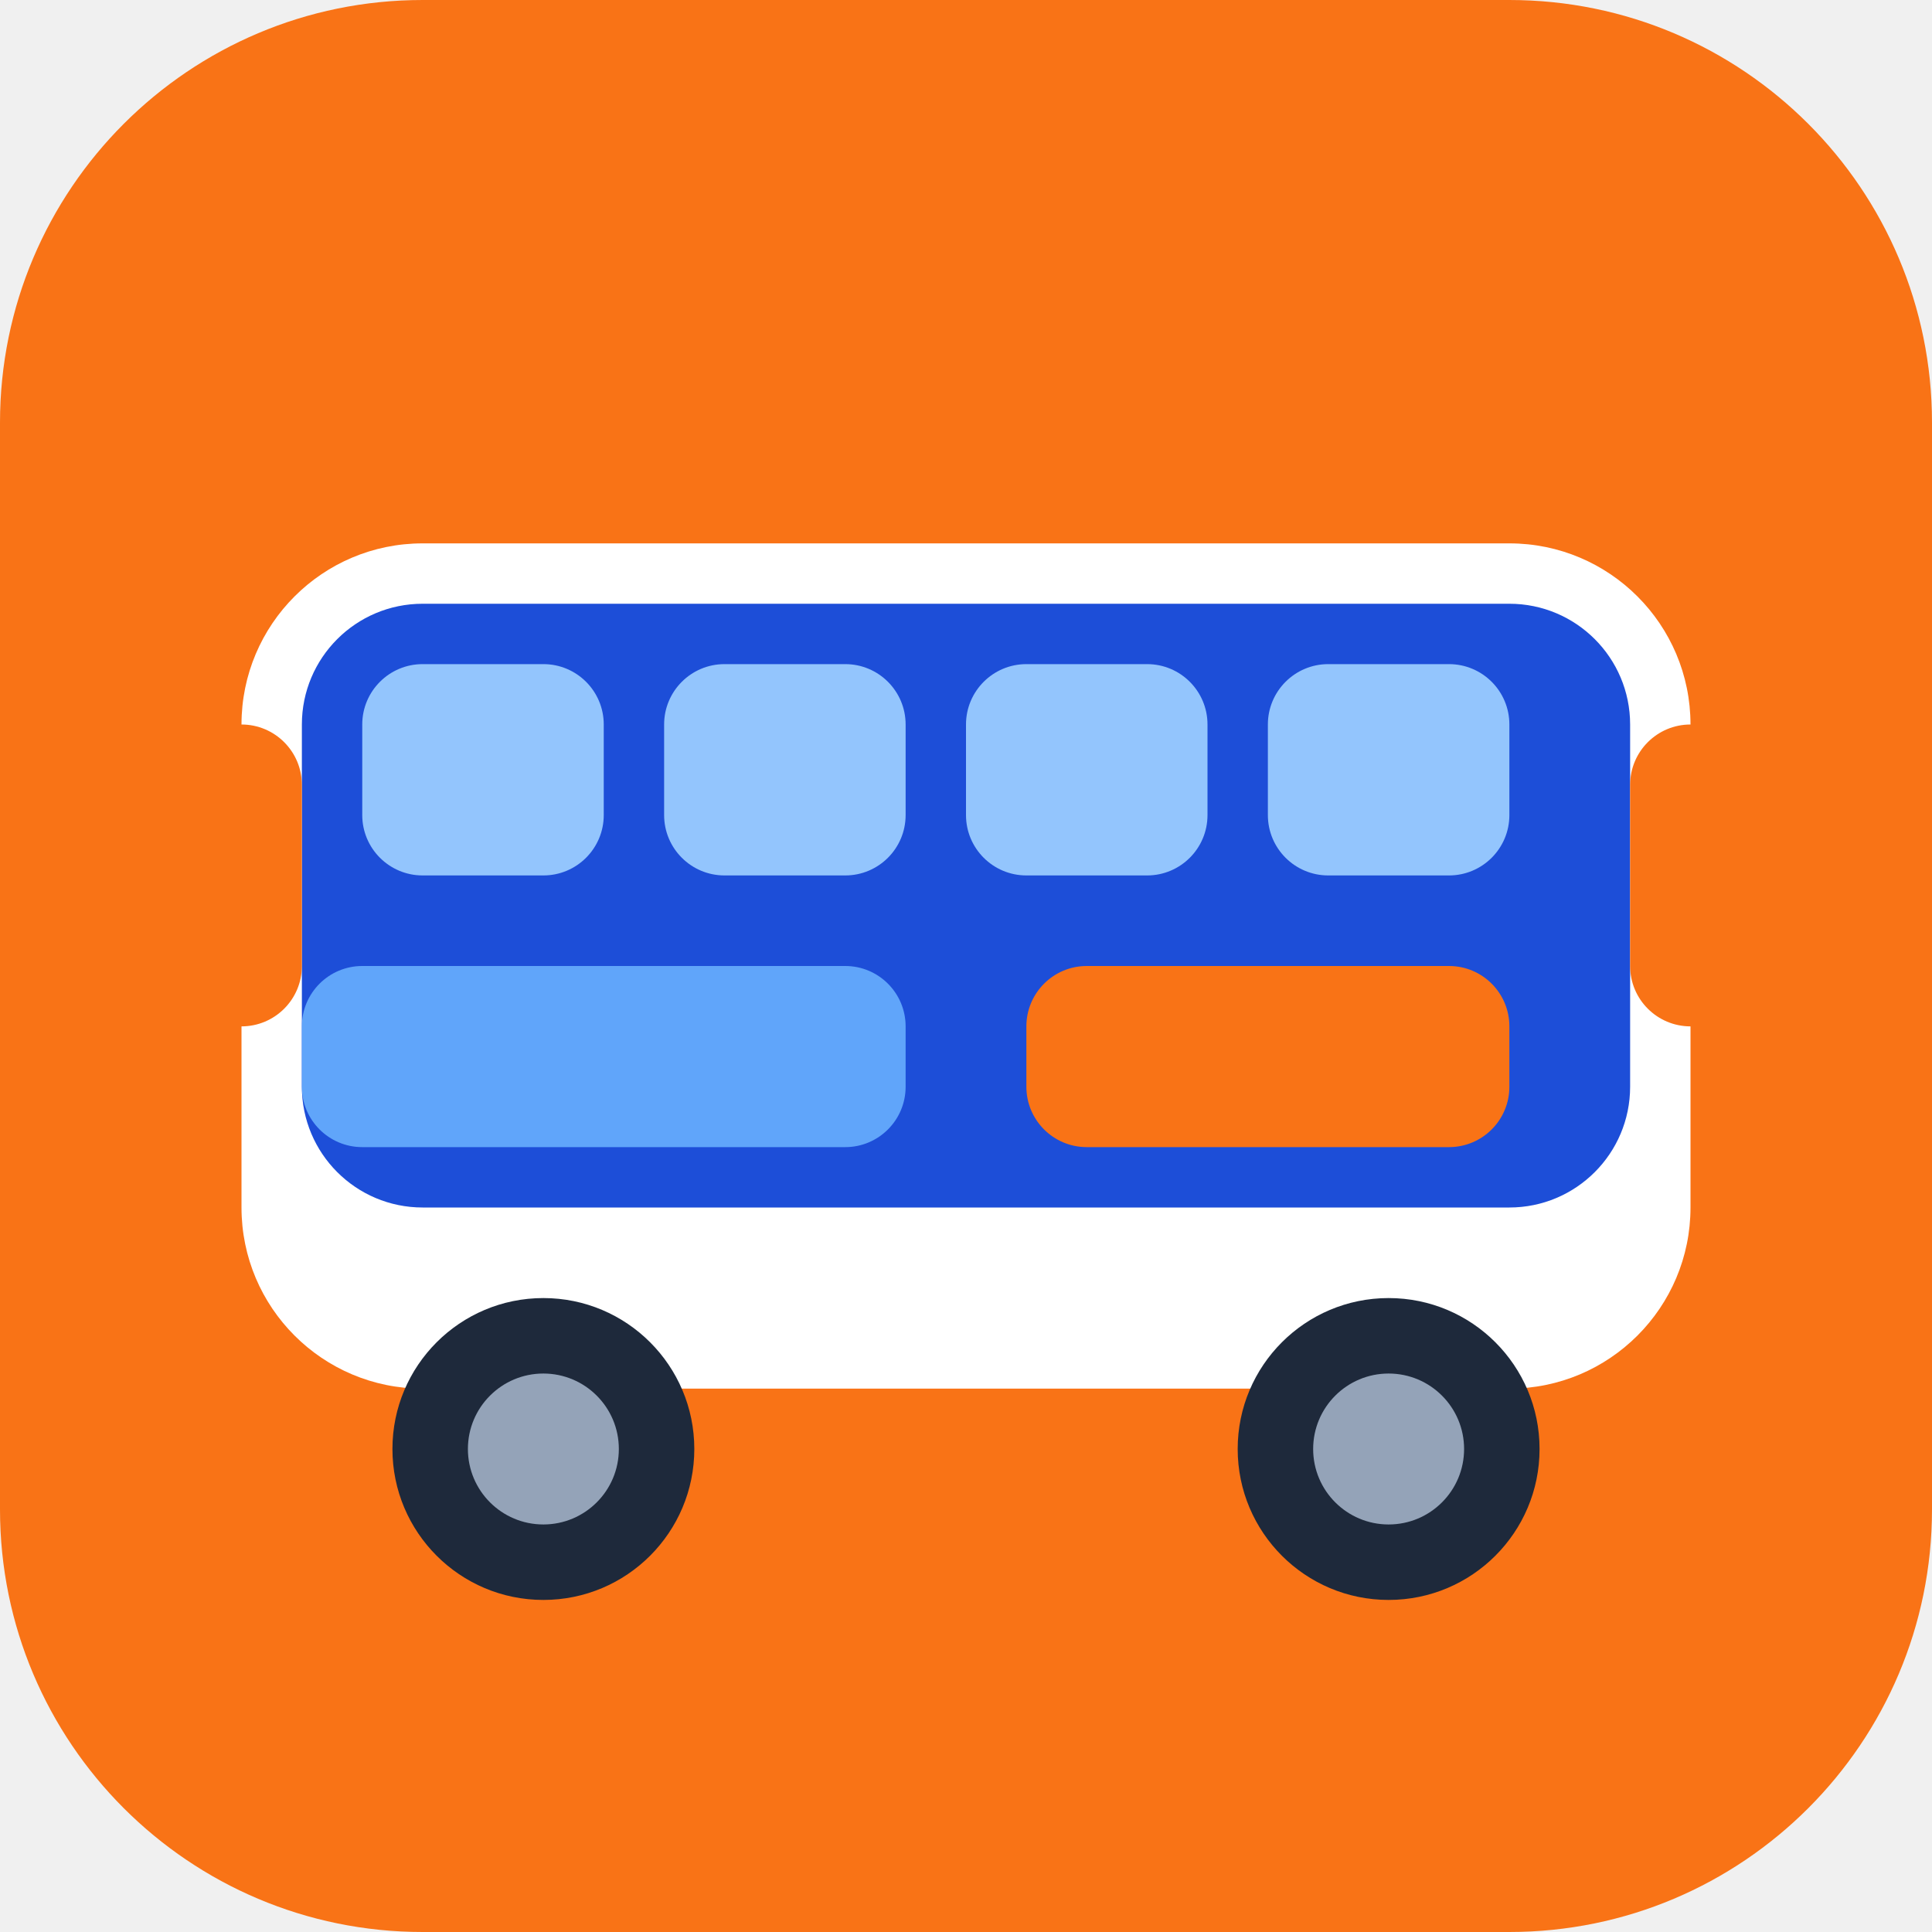
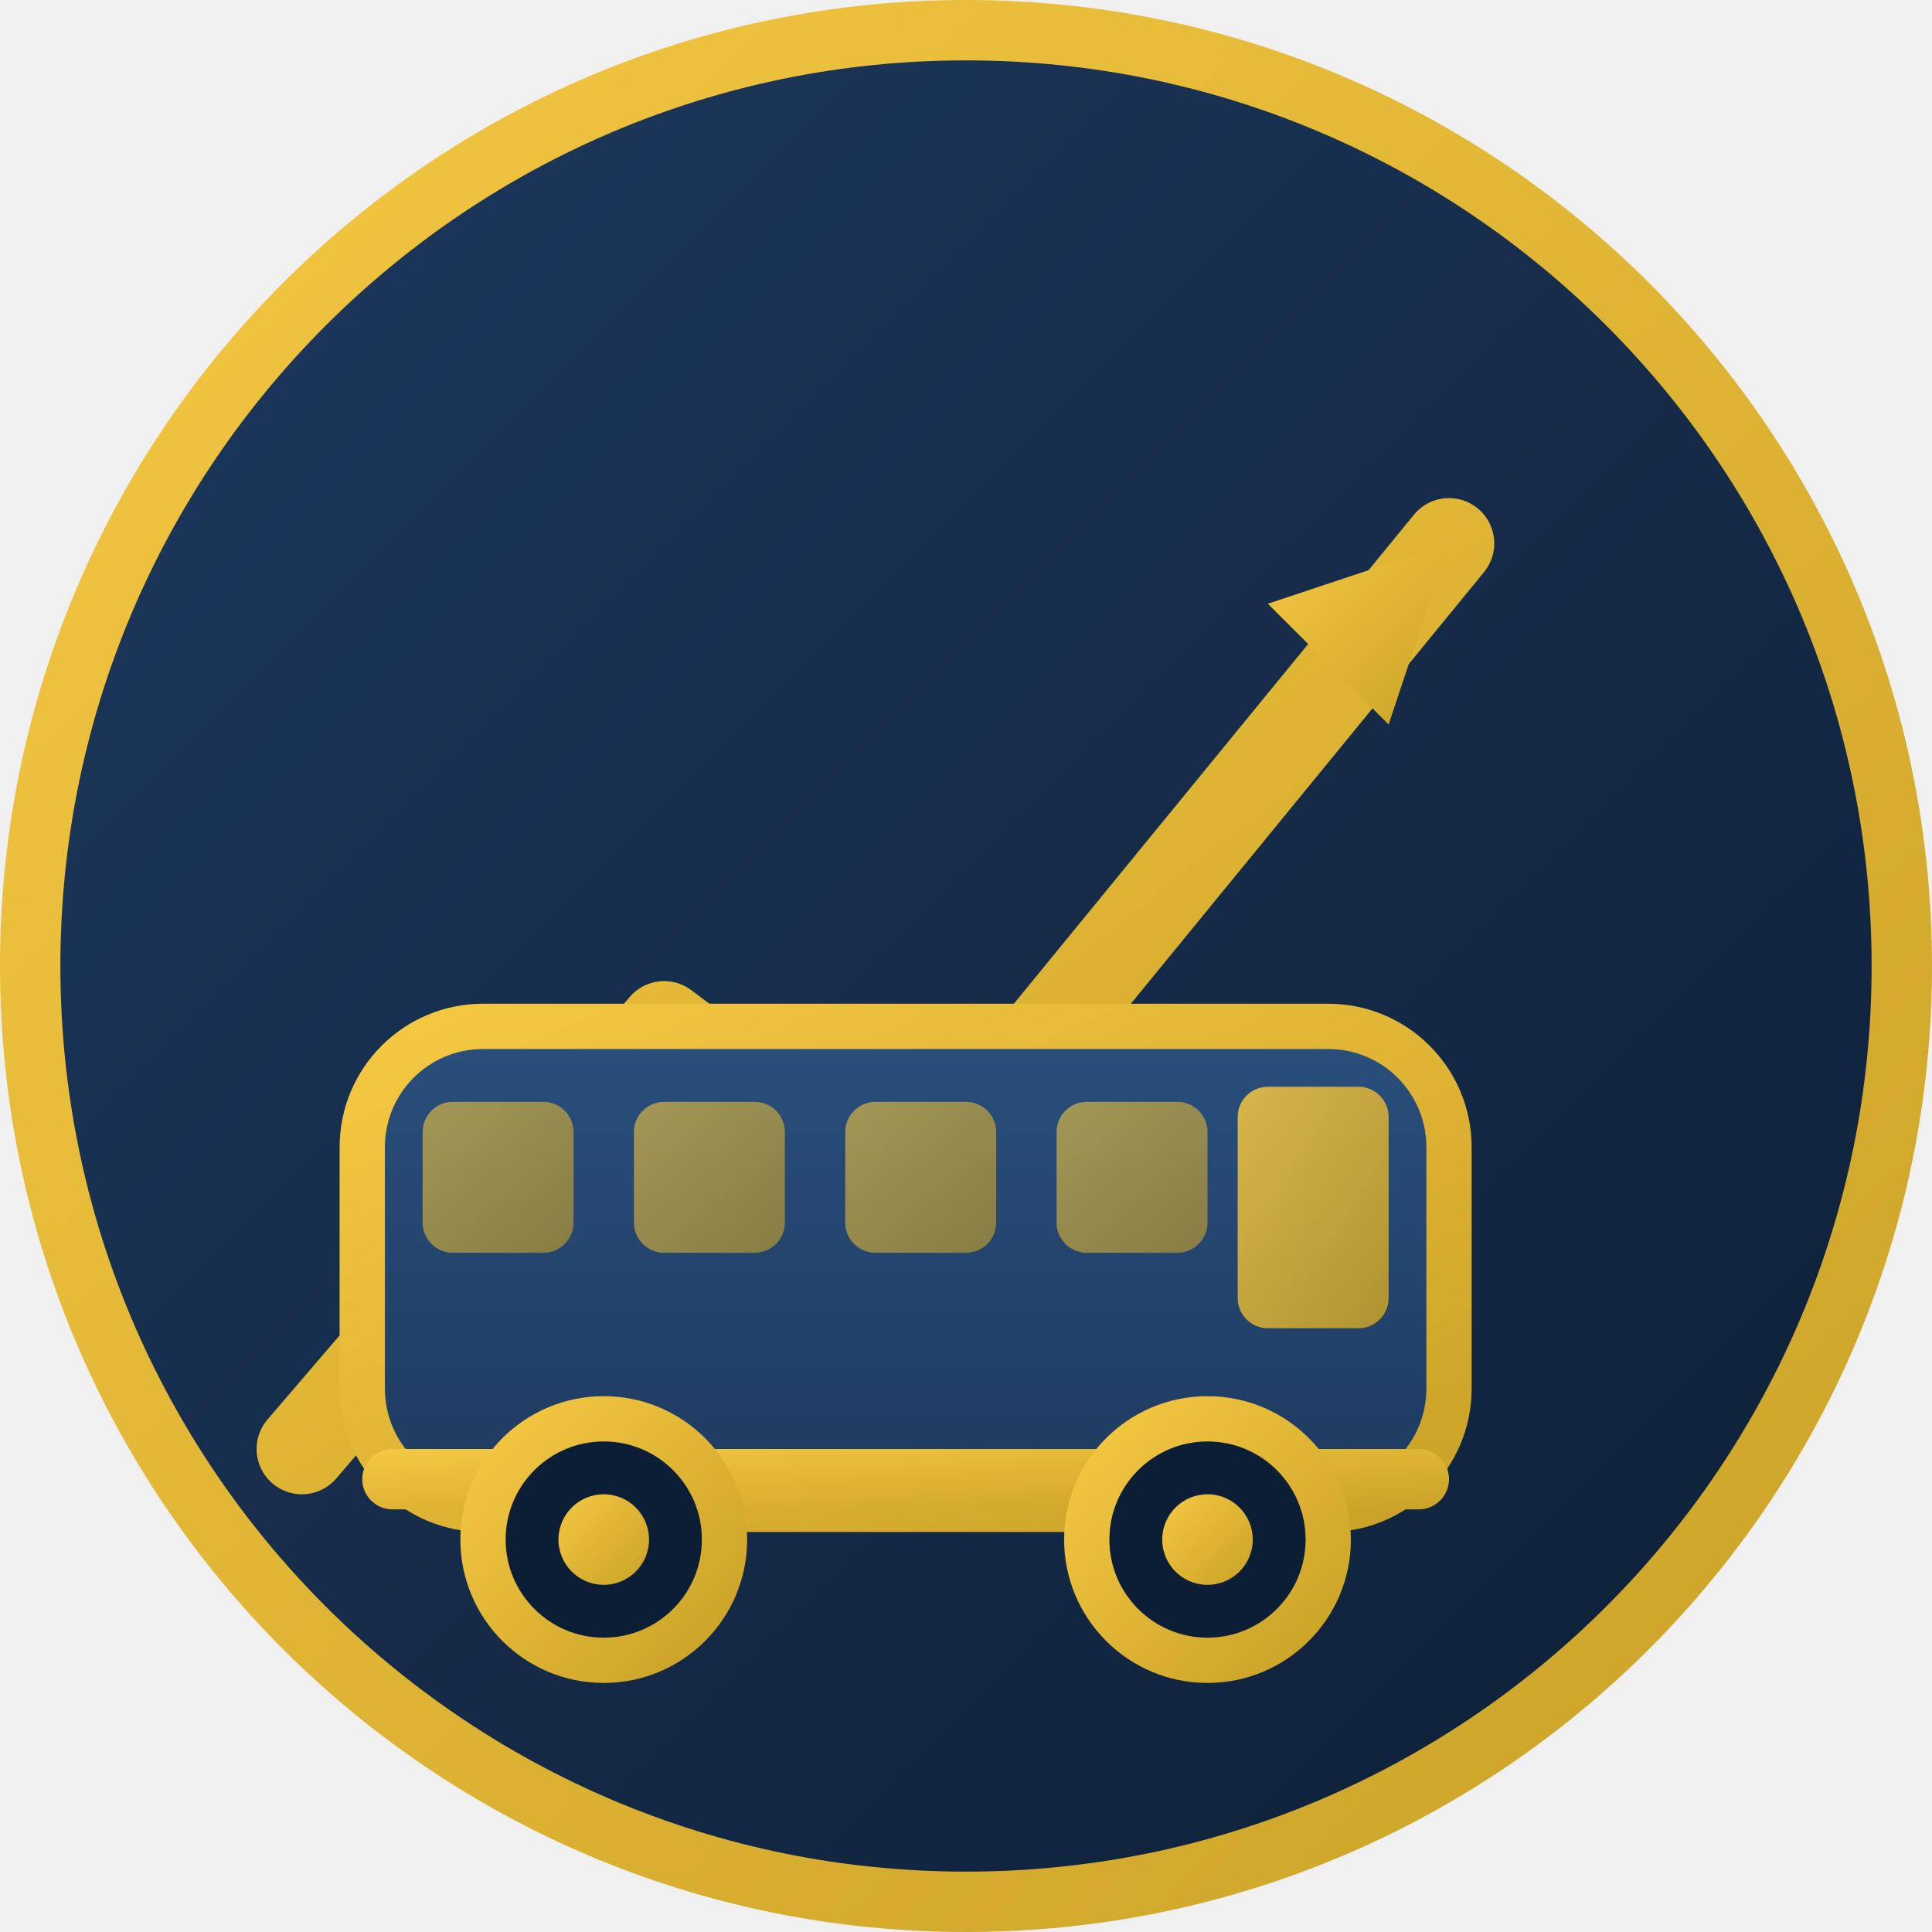
- <svg xmlns="http://www.w3.org/2000/svg" viewBox="0 0 64 64" fill="none">
-   <rect width="64" height="64" rx="14" fill="#F97316" />
-   <rect x="8" y="18" width="48" height="28" rx="6" fill="white" />
-   <rect x="10" y="20" width="44" height="20" rx="4" fill="#1D4ED8" />
-   <rect x="12" y="22" width="8" height="7" rx="2" fill="#93C5FD" />
-   <rect x="22" y="22" width="8" height="7" rx="2" fill="#93C5FD" />
-   <rect x="32" y="22" width="8" height="7" rx="2" fill="#93C5FD" />
-   <rect x="42" y="22" width="8" height="7" rx="2" fill="#93C5FD" />
-   <rect x="10" y="32" width="20" height="6" rx="2" fill="#60A5FA" />
-   <rect x="34" y="32" width="16" height="6" rx="2" fill="#F97316" />
-   <circle cx="18" cy="48" r="5" fill="#1E293B" />
-   <circle cx="18" cy="48" r="2.5" fill="#94A3B8" />
-   <circle cx="46" cy="48" r="5" fill="#1E293B" />
-   <circle cx="46" cy="48" r="2.5" fill="#94A3B8" />
-   <rect x="6" y="24" width="4" height="10" rx="2" fill="#F97316" />
-   <rect x="54" y="24" width="4" height="10" rx="2" fill="#F97316" />
+ <svg xmlns="http://www.w3.org/2000/svg" viewBox="0 0 64 64">
+   <defs>
+     <linearGradient id="bg" x1="0%" y1="0%" x2="100%" y2="100%">
+       <stop offset="0%" stop-color="#1E3A5F" />
+       <stop offset="100%" stop-color="#0C1E35" />
+     </linearGradient>
+     <linearGradient id="gold" x1="0%" y1="0%" x2="100%" y2="100%">
+       <stop offset="0%" stop-color="#F5C842" />
+       <stop offset="100%" stop-color="#C9A227" />
+     </linearGradient>
+     <linearGradient id="bus-body" x1="0%" y1="0%" x2="0%" y2="100%">
+       <stop offset="0%" stop-color="#2A4F7C" />
+       <stop offset="100%" stop-color="#1E3A5F" />
+     </linearGradient>
+   </defs>
+   <circle cx="32" cy="32" r="31" fill="url(#bg)" stroke="url(#gold)" stroke-width="2" />
+   <polyline points="10,48 22,34 30,40 48,18" fill="none" stroke="url(#gold)" stroke-width="3" stroke-linecap="round" stroke-linejoin="round" />
+   <polygon points="48,18 42,20 46,24" fill="url(#gold)" />
+   <rect x="12" y="34" width="36" height="16" rx="4" fill="url(#bus-body)" stroke="url(#gold)" stroke-width="1.5" />
+   <rect x="41" y="36" width="5" height="8" rx="1" fill="url(#gold)" opacity="0.85" />
+   <rect x="14" y="36.5" width="5" height="5" rx="1" fill="url(#gold)" opacity="0.6" />
+   <rect x="21" y="36.5" width="5" height="5" rx="1" fill="url(#gold)" opacity="0.6" />
+   <rect x="28" y="36.5" width="5" height="5" rx="1" fill="url(#gold)" opacity="0.6" />
+   <rect x="35" y="36.5" width="5" height="5" rx="1" fill="url(#gold)" opacity="0.6" />
+   <rect x="12" y="48" width="36" height="2" rx="1" fill="url(#gold)" />
+   <circle cx="20" cy="51" r="4" fill="#0C1E35" stroke="url(#gold)" stroke-width="1.5" />
+   <circle cx="20" cy="51" r="1.5" fill="url(#gold)" />
+   <circle cx="40" cy="51" r="4" fill="#0C1E35" stroke="url(#gold)" stroke-width="1.5" />
+   <circle cx="40" cy="51" r="1.5" fill="url(#gold)" />
</svg>
